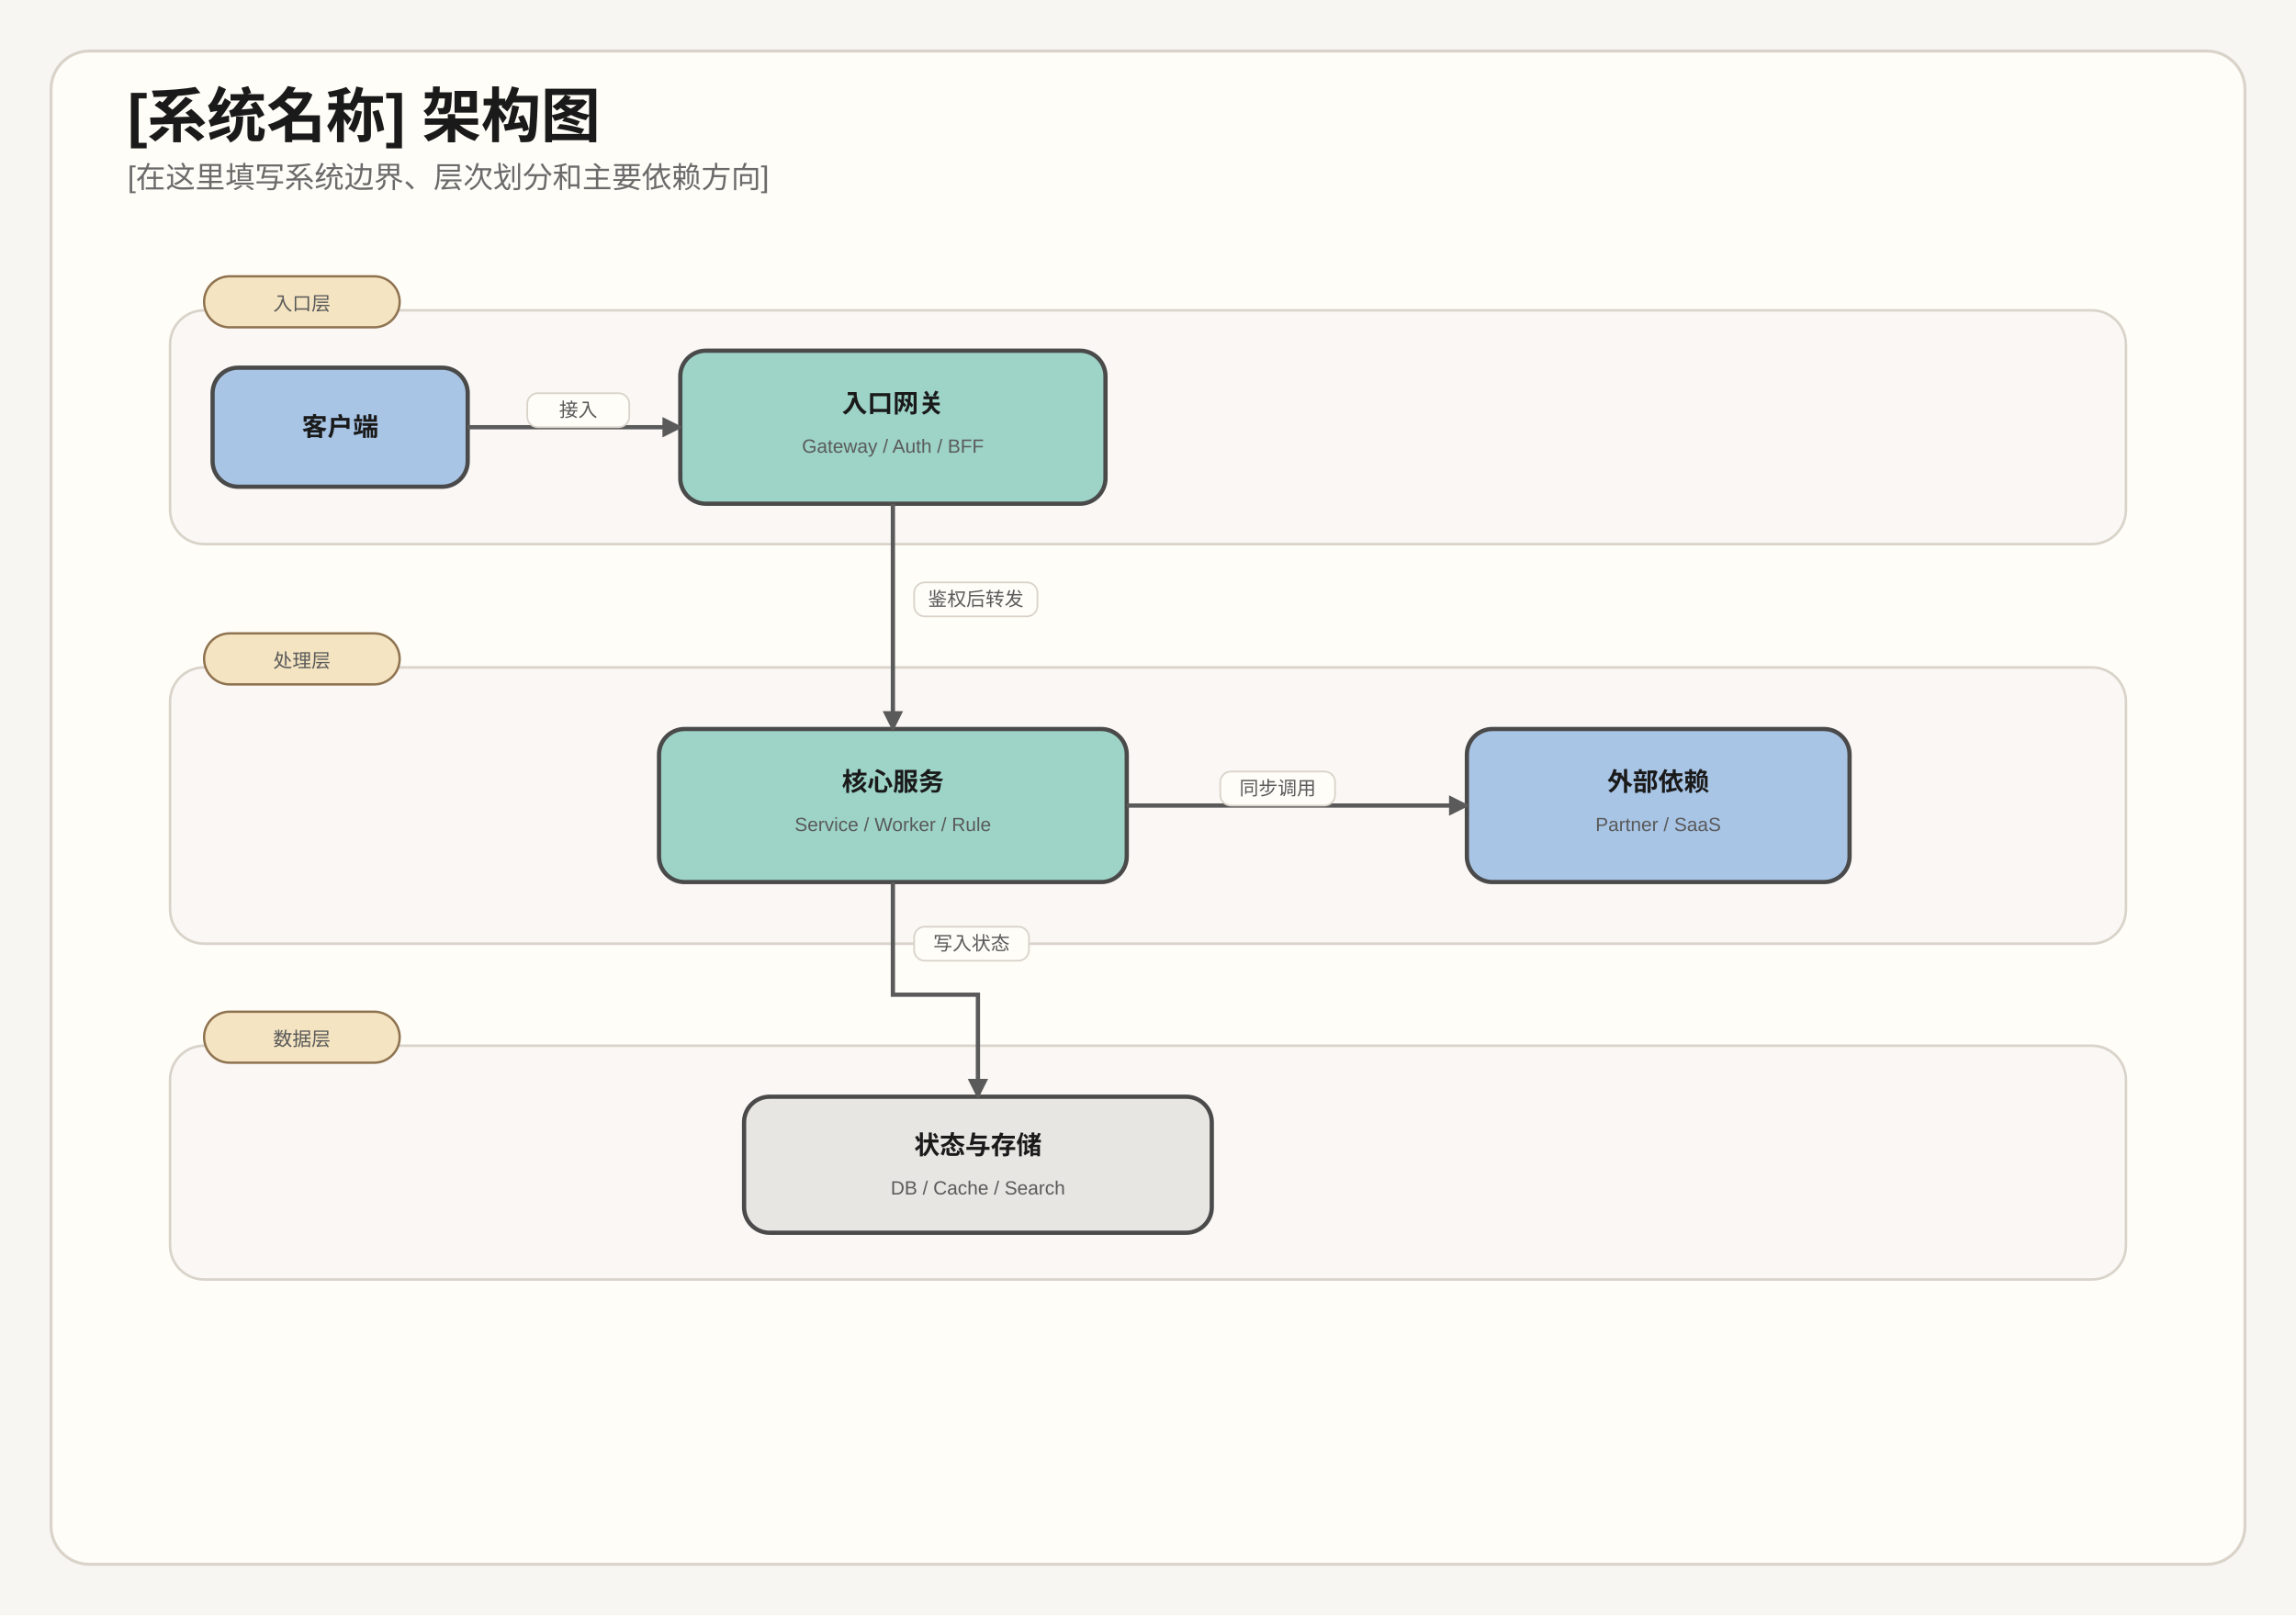
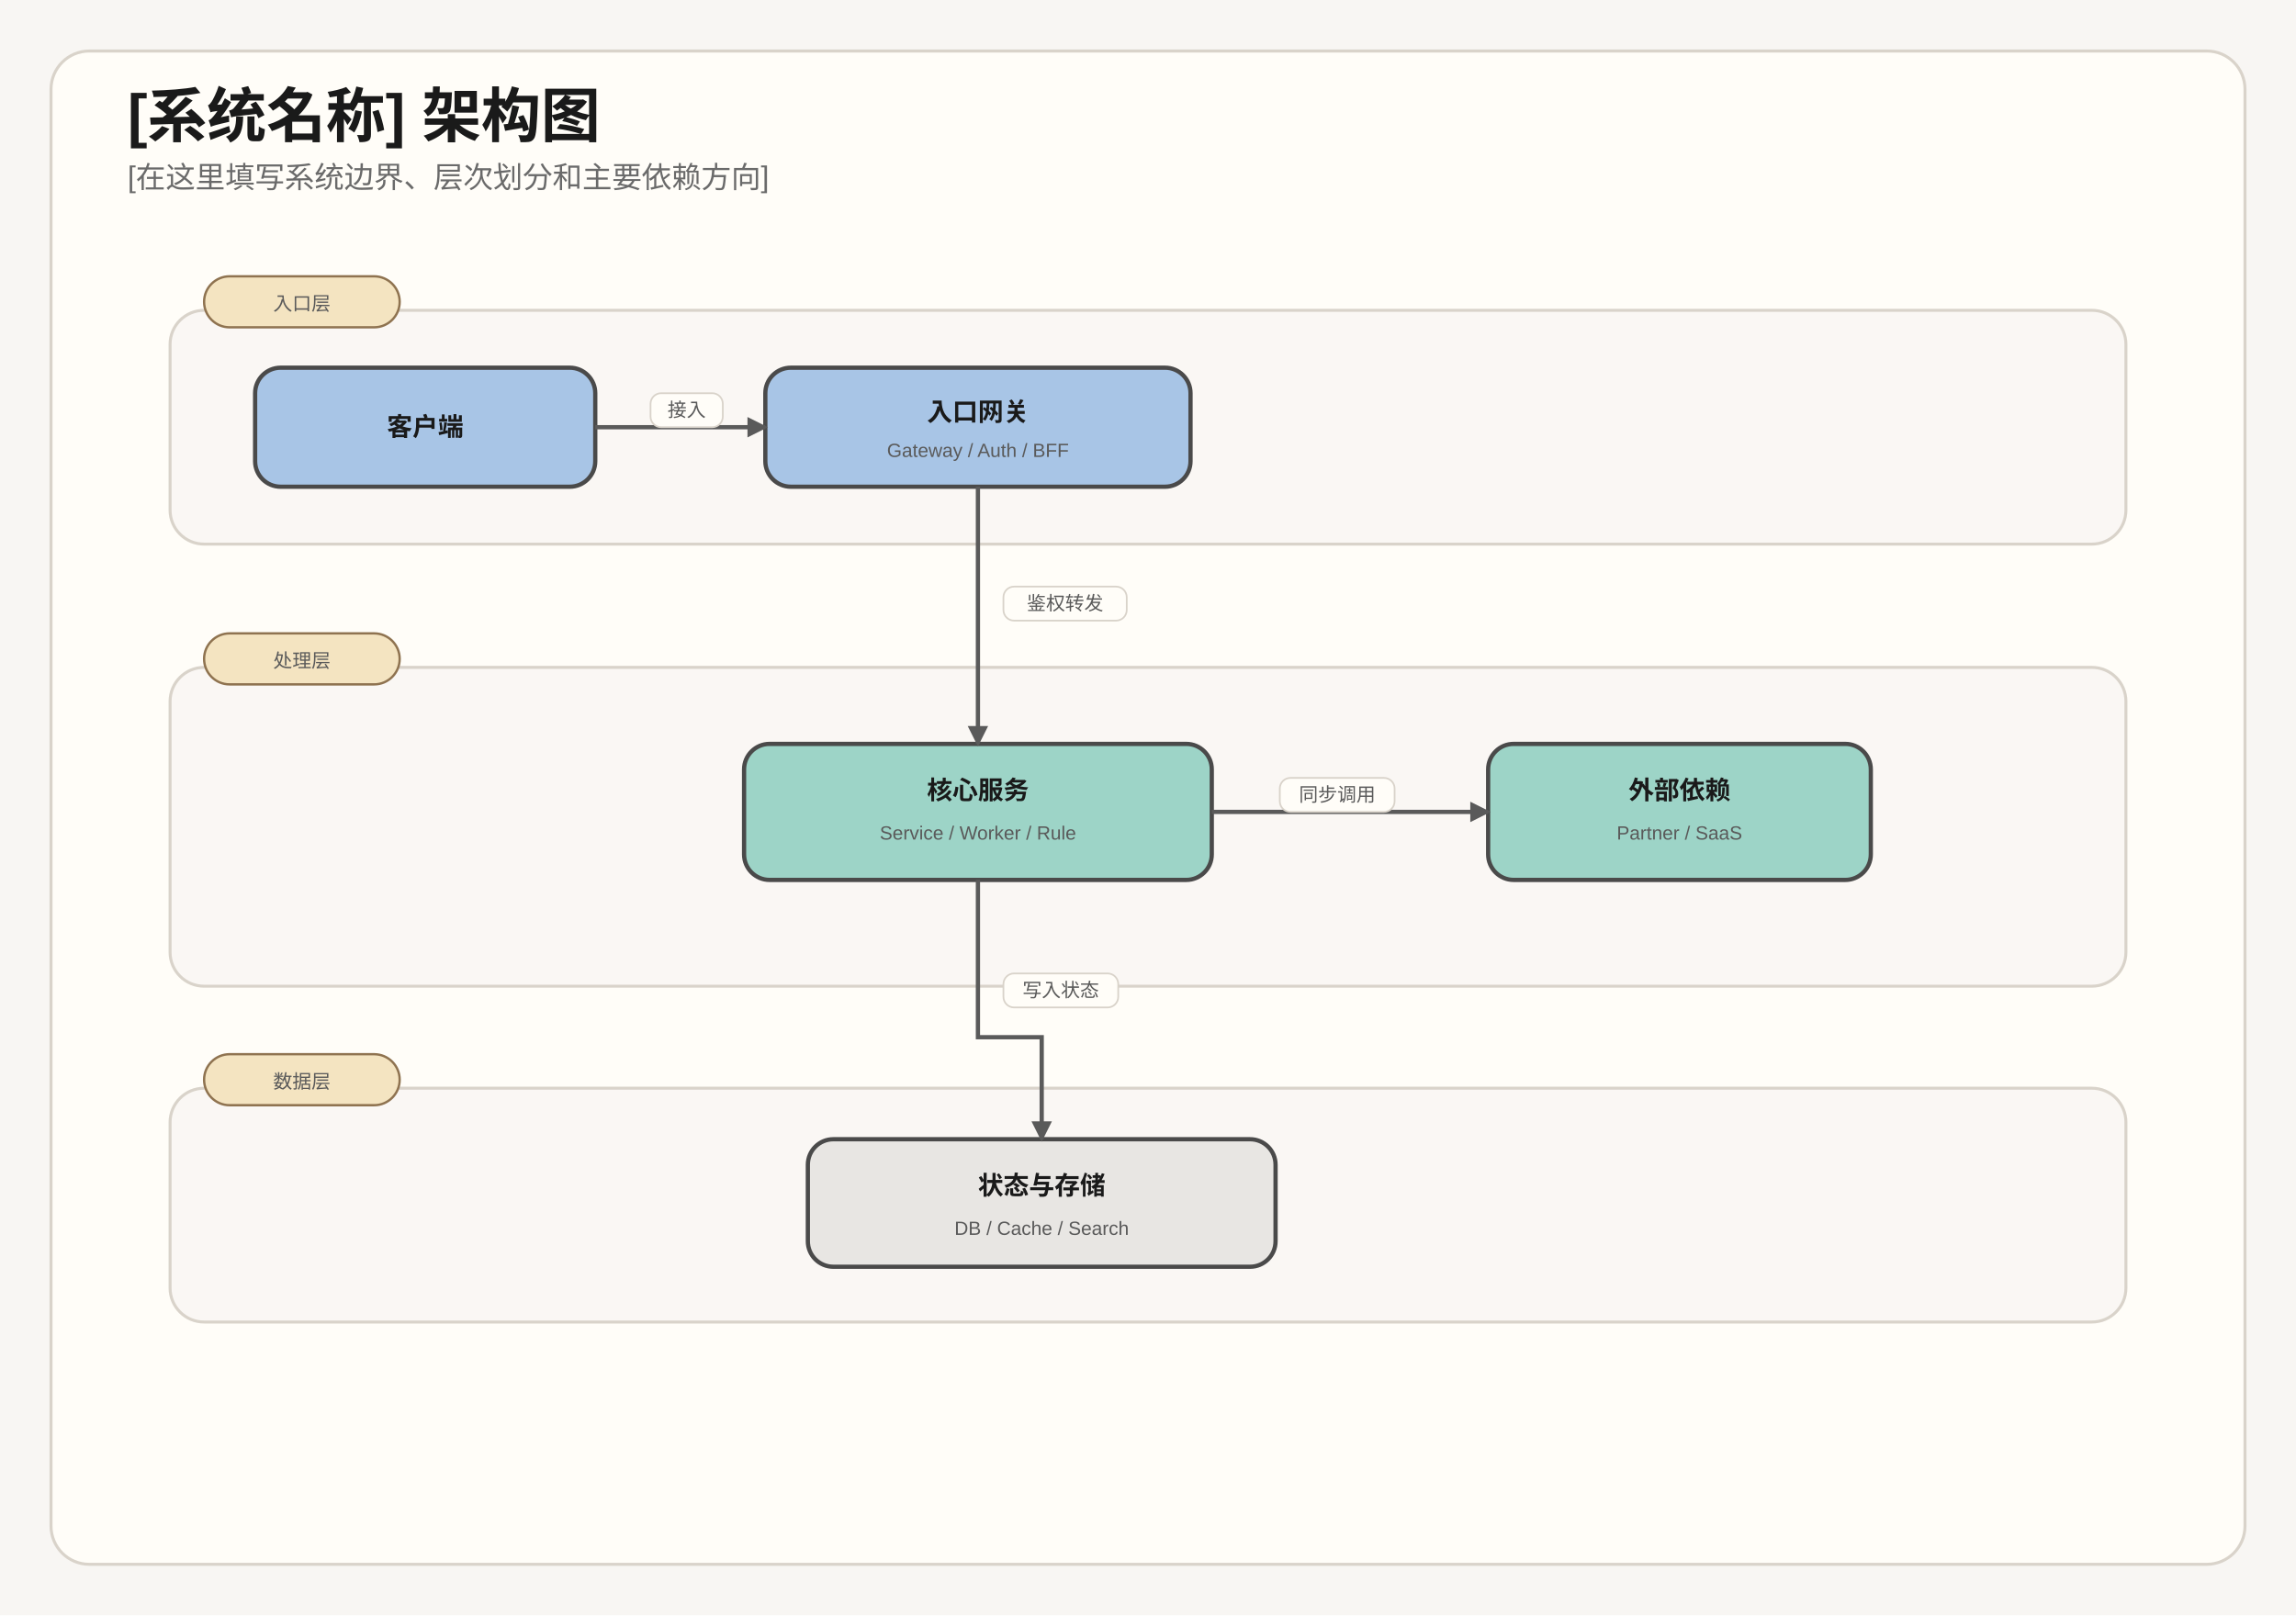
- <svg xmlns="http://www.w3.org/2000/svg" viewBox="0 0 1080 760" width="1080" height="760" role="img" aria-labelledby="diagram-title diagram-desc">
+ <svg xmlns="http://www.w3.org/2000/svg" viewBox="0 0 1080 760" width="1080" height="760" role="img" aria-labelledby="diagram-title diagram-desc" data-diagram-type="architecture">
  <defs>
    <marker id="arrow" markerWidth="4.8" markerHeight="4.8" refX="4.2" refY="2.4" orient="auto">
      <polygon points="0 0, 4.8 2.4, 0 4.8" fill="#5a5a5a" />
    </marker>
  </defs>
  <style>
    text { font-family: -apple-system, BlinkMacSystemFont, "Segoe UI", Arial, "PingFang SC", "Microsoft YaHei", sans-serif; }
    .title { font-size: 28px; font-weight: 700; fill: #1a1a1a; }
    .subtitle { font-size: 14px; fill: #6a6a6a; }
-     .region { fill: rgba(248, 246, 243, 0.72); stroke: #d9d3ca; stroke-width: 1.2; }
+     .region { fill: rgba(248, 246, 243, 0.72); stroke: #d9d3ca; stroke-width: 1.4; }
    .pill { fill: #f4e4c1; stroke: #8f7350; stroke-width: 1.1; }
-     .source { fill: #a8c5e6; stroke: #4a4a4a; stroke-width: 2; }
-     .service { fill: #9dd4c7; stroke: #4a4a4a; stroke-width: 2; }
-     .store { fill: #e8e6e3; stroke: #4a4a4a; stroke-width: 2; }
+     .node-body { stroke: #4a4a4a; stroke-width: 2; }
+     .layer-entry { fill: #a8c5e6; }
+     .layer-processing { fill: #9dd4c7; }
+     .layer-data { fill: #e8e6e3; }
    .node-title { font-size: 12px; font-weight: 700; fill: #1a1a1a; }
    .node-sub { font-size: 9px; fill: #5a5a5a; }
    .label { font-size: 9px; fill: #5a5a5a; }
    .edge { fill: none; stroke: #5a5a5a; stroke-width: 2; marker-end: url(#arrow); }
    .label-bg { fill: #fffdf8; stroke: #d9d3ca; stroke-width: 0.8; }
  </style>
  <rect width="1080" height="760" fill="#f8f6f3" />
  <rect x="24" y="24" width="1032" height="712" rx="18" fill="#fffdf8" stroke="#d9d3ca" stroke-width="1.4" />
  <text x="60" y="64" class="title">[系统名称] 架构图</text>
  <text x="60" y="88" class="subtitle">[在这里填写系统边界、层次划分和主要依赖方向]</text>
-   <rect x="80" y="146" width="920" height="110" rx="16" class="region" />
+   <rect x="80" y="146" width="920" height="110" rx="16" class="region" data-layer-id="entry" />
  <rect x="96" y="130" width="92" height="24" rx="12" class="pill" />
  <text x="142" y="146" class="label" text-anchor="middle">入口层</text>
-   <rect x="80" y="314" width="920" height="130" rx="16" class="region" />
+   <rect x="80" y="314" width="920" height="150" rx="16" class="region" data-layer-id="processing" />
  <rect x="96" y="298" width="92" height="24" rx="12" class="pill" />
  <text x="142" y="314" class="label" text-anchor="middle">处理层</text>
-   <rect x="80" y="492" width="920" height="110" rx="16" class="region" />
-   <rect x="96" y="476" width="92" height="24" rx="12" class="pill" />
-   <text x="142" y="492" class="label" text-anchor="middle">数据层</text>
-   <rect x="100" y="173" width="120" height="56" rx="12" class="source" />
-   <rect x="320" y="165" width="200" height="72" rx="12" class="service" />
-   <rect x="310" y="343" width="220" height="72" rx="12" class="service" />
-   <rect x="690" y="343" width="180" height="72" rx="12" class="source" />
-   <rect x="350" y="516" width="220" height="64" rx="12" class="store" />
-   <text x="160" y="205" class="node-title" text-anchor="middle">客户端</text>
-   <text x="420" y="194" class="node-title" text-anchor="middle">入口网关</text>
-   <text x="420" y="213" class="node-sub" text-anchor="middle">Gateway / Auth / BFF</text>
-   <text x="420" y="372" class="node-title" text-anchor="middle">核心服务</text>
-   <text x="420" y="391" class="node-sub" text-anchor="middle">Service / Worker / Rule</text>
-   <text x="780" y="372" class="node-title" text-anchor="middle">外部依赖</text>
-   <text x="780" y="391" class="node-sub" text-anchor="middle">Partner / SaaS</text>
-   <text x="460" y="543" class="node-title" text-anchor="middle">状态与存储</text>
-   <text x="460" y="562" class="node-sub" text-anchor="middle">DB / Cache / Search</text>
-   <path d="M 220 201 H 320" class="edge" id="edge-entry-gateway" />
-   <path d="M 420 237 V 343" class="edge" id="edge-gateway-core" />
-   <path d="M 530 379 H 690" class="edge" id="edge-core-dependency" />
-   <path d="M 420 415 V 468 H 460 V 516" class="edge" id="edge-core-state" />
-   <rect x="248" y="185" width="48" height="16" rx="5" class="label-bg" data-edge-id="edge-entry-gateway" />
-   <text x="272" y="196" class="label" text-anchor="middle" data-edge-id="edge-entry-gateway">接入</text>
-   <rect x="430" y="274" width="58" height="16" rx="5" class="label-bg" data-edge-id="edge-gateway-core" />
-   <text x="459" y="285" class="label" text-anchor="middle" data-edge-id="edge-gateway-core">鉴权后转发</text>
-   <rect x="574" y="363" width="54" height="16" rx="5" class="label-bg" data-edge-id="edge-core-dependency" />
-   <text x="601" y="374" class="label" text-anchor="middle" data-edge-id="edge-core-dependency">同步调用</text>
-   <rect x="430" y="436" width="54" height="16" rx="5" class="label-bg" data-edge-id="edge-core-state" />
-   <text x="457" y="447" class="label" text-anchor="middle" data-edge-id="edge-core-state">写入状态</text>
+   <rect x="80" y="512" width="920" height="110" rx="16" class="region" data-layer-id="data" />
+   <rect x="96" y="496" width="92" height="24" rx="12" class="pill" />
+   <text x="142" y="512" class="label" text-anchor="middle">数据层</text>
+   <rect id="client" x="120" y="173" width="160" height="56" rx="12" class="node-body layer-entry" data-layer-id="entry" />
+   <rect id="gateway" x="360" y="173" width="200" height="56" rx="12" class="node-body layer-entry" data-layer-id="entry" />
+   <rect id="core" x="350" y="350" width="220" height="64" rx="12" class="node-body layer-processing" data-layer-id="processing" />
+   <rect id="dependency" x="700" y="350" width="180" height="64" rx="12" class="node-body layer-processing" data-layer-id="processing" />
+   <rect id="store" x="380" y="536" width="220" height="60" rx="12" class="node-body layer-data" data-layer-id="data" />
+   <text x="200" y="205" class="node-title" text-anchor="middle">客户端</text>
+   <text x="460" y="198" class="node-title" text-anchor="middle">入口网关</text>
+   <text x="460" y="215" class="node-sub" text-anchor="middle">Gateway / Auth / BFF</text>
+   <text x="460" y="376" class="node-title" text-anchor="middle">核心服务</text>
+   <text x="460" y="395" class="node-sub" text-anchor="middle">Service / Worker / Rule</text>
+   <text x="790" y="376" class="node-title" text-anchor="middle">外部依赖</text>
+   <text x="790" y="395" class="node-sub" text-anchor="middle">Partner / SaaS</text>
+   <text x="490" y="562" class="node-title" text-anchor="middle">状态与存储</text>
+   <text x="490" y="581" class="node-sub" text-anchor="middle">DB / Cache / Search</text>
+   <path d="M 280 201 H 360" class="edge" id="edge-client-gateway" data-edge-id="edge-client-gateway" data-from="client" data-to="gateway" />
+   <path d="M 460 229 V 350" class="edge" id="edge-gateway-core" data-edge-id="edge-gateway-core" data-from="gateway" data-to="core" />
+   <path d="M 570 382 H 700" class="edge" id="edge-core-dependency" data-edge-id="edge-core-dependency" data-from="core" data-to="dependency" />
+   <path d="M 460 414 V 488 H 490 V 536" class="edge" id="edge-core-store" data-edge-id="edge-core-store" data-from="core" data-to="store" />
+   <rect x="306" y="185" width="34" height="16" rx="5" class="label-bg" data-edge-id="edge-client-gateway" />
+   <text x="323" y="196" class="label" text-anchor="middle" data-edge-id="edge-client-gateway">接入</text>
+   <rect x="472" y="276" width="58" height="16" rx="5" class="label-bg" data-edge-id="edge-gateway-core" />
+   <text x="501" y="287" class="label" text-anchor="middle" data-edge-id="edge-gateway-core">鉴权转发</text>
+   <rect x="602" y="366" width="54" height="16" rx="5" class="label-bg" data-edge-id="edge-core-dependency" />
+   <text x="629" y="377" class="label" text-anchor="middle" data-edge-id="edge-core-dependency">同步调用</text>
+   <rect x="472" y="458" width="54" height="16" rx="5" class="label-bg" data-edge-id="edge-core-store" />
+   <text x="499" y="469" class="label" text-anchor="middle" data-edge-id="edge-core-store">写入状态</text>
</svg>
